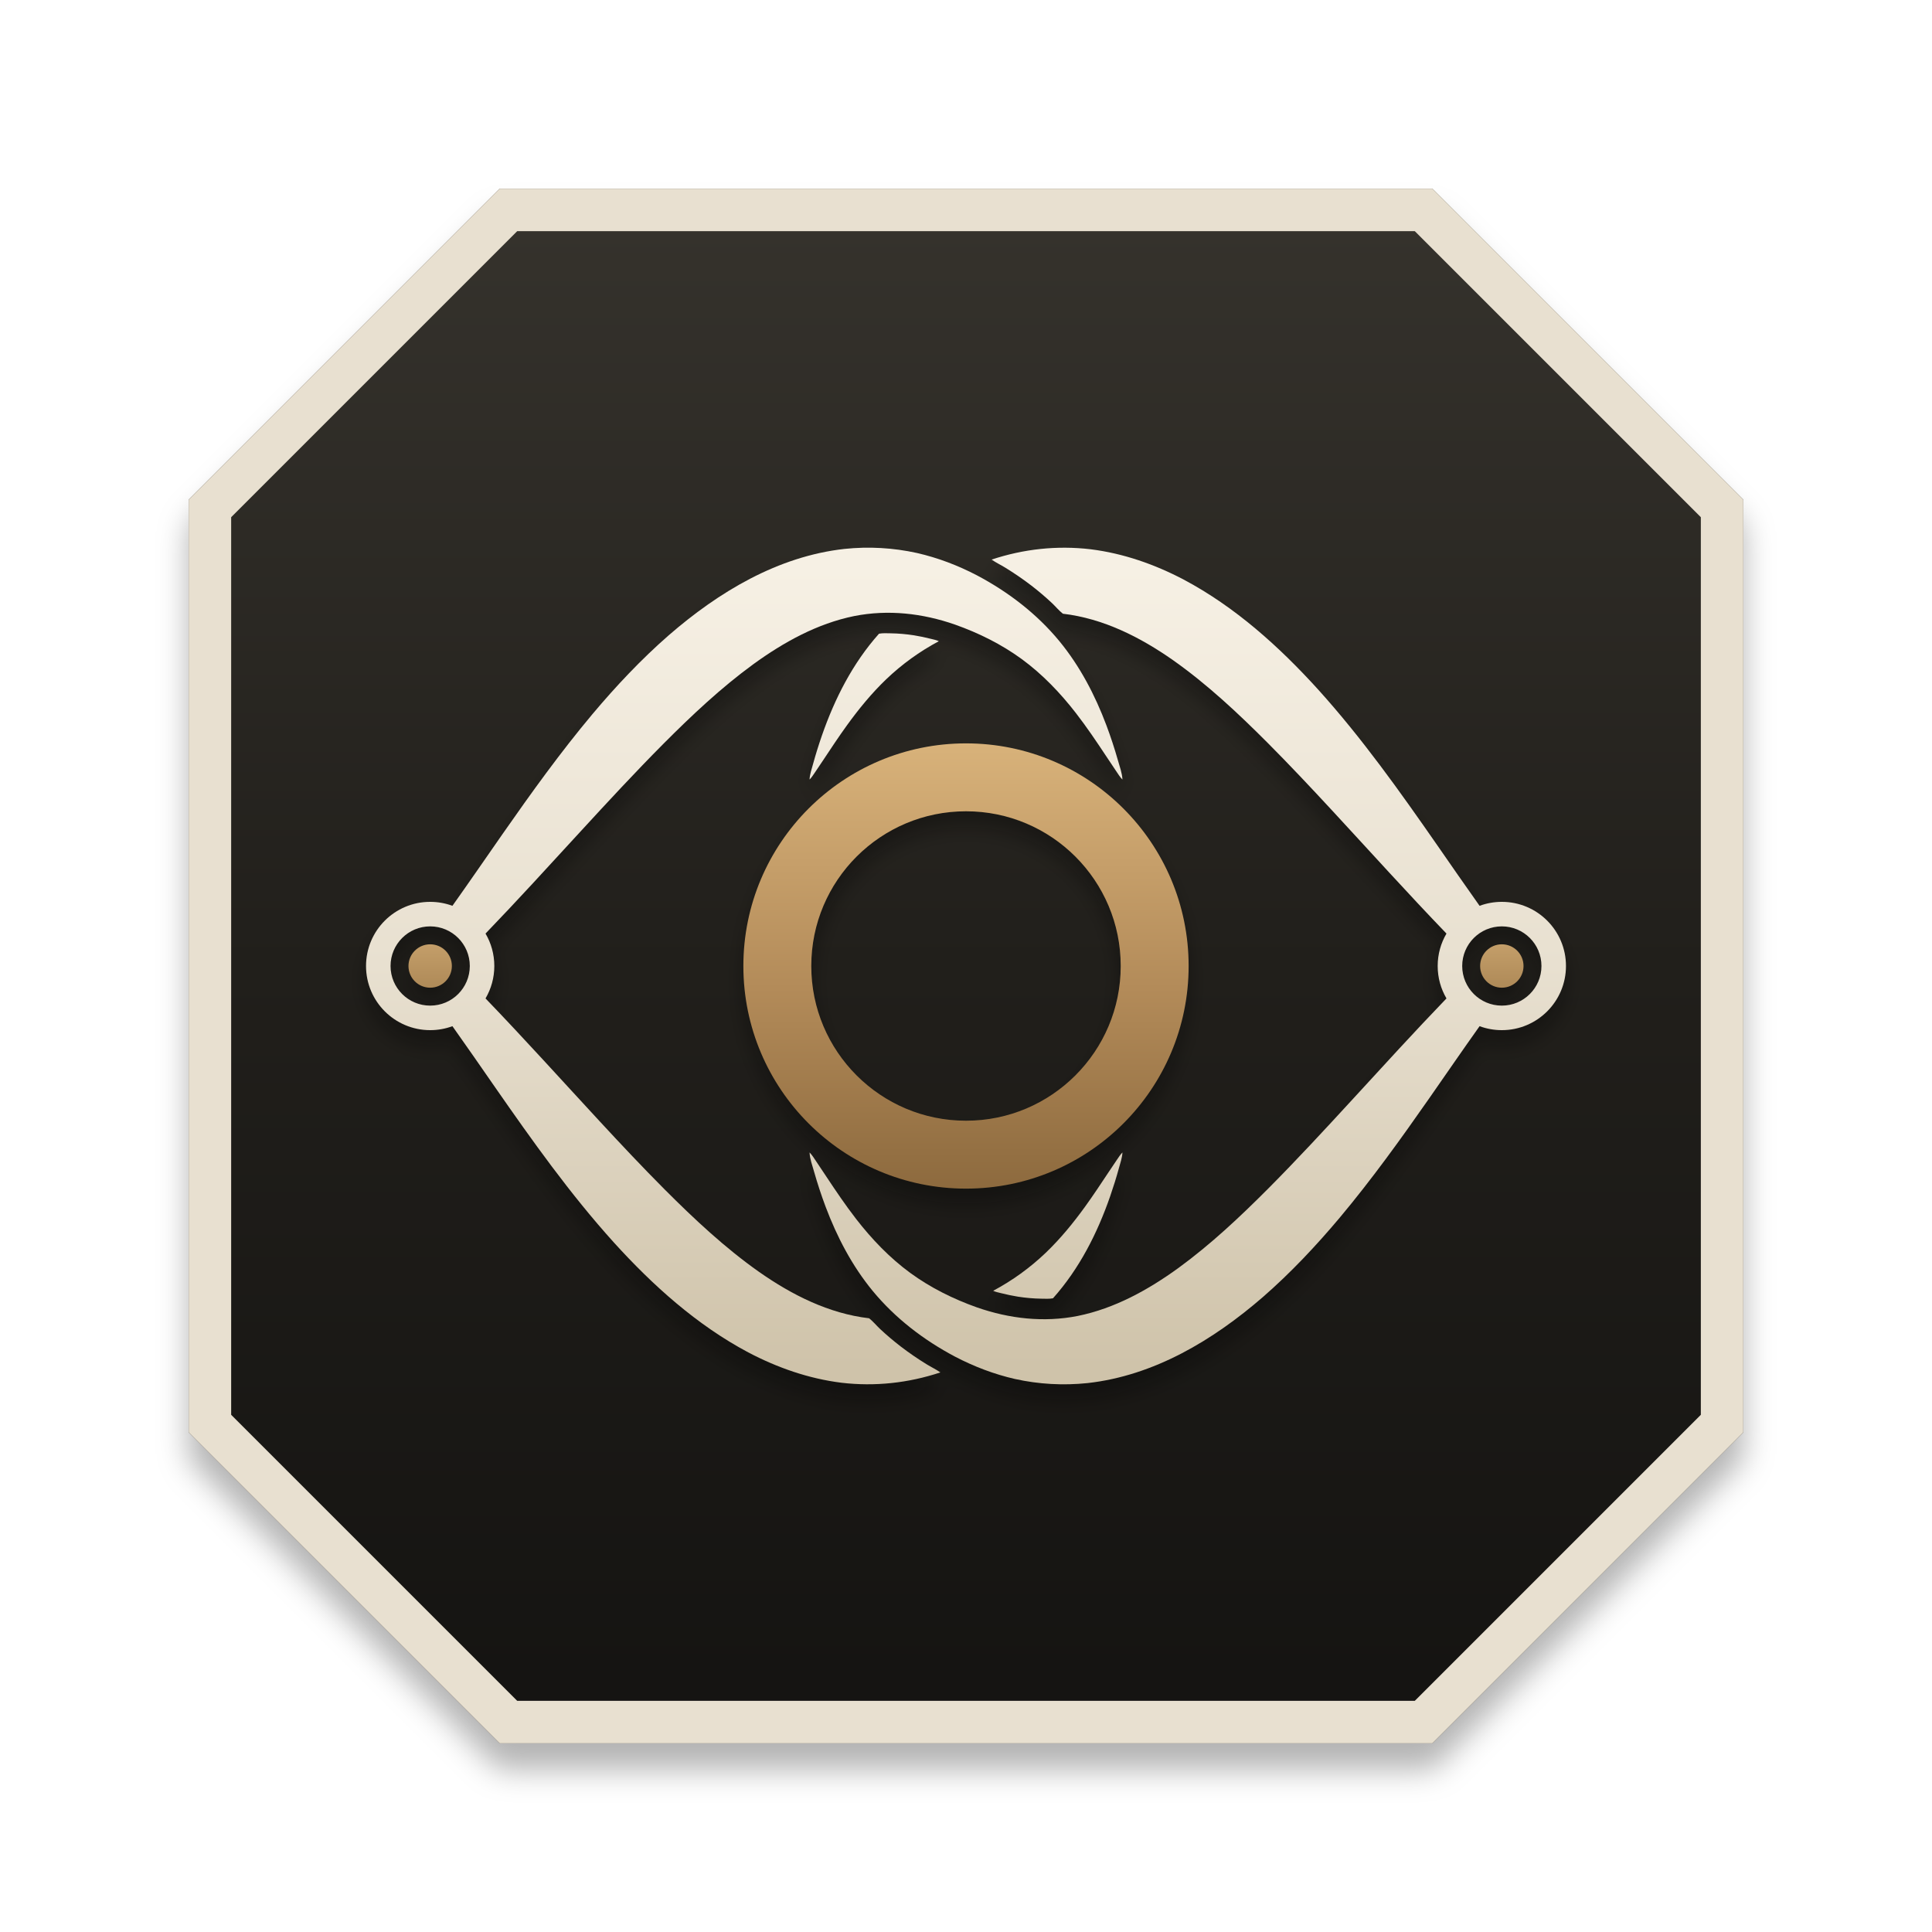
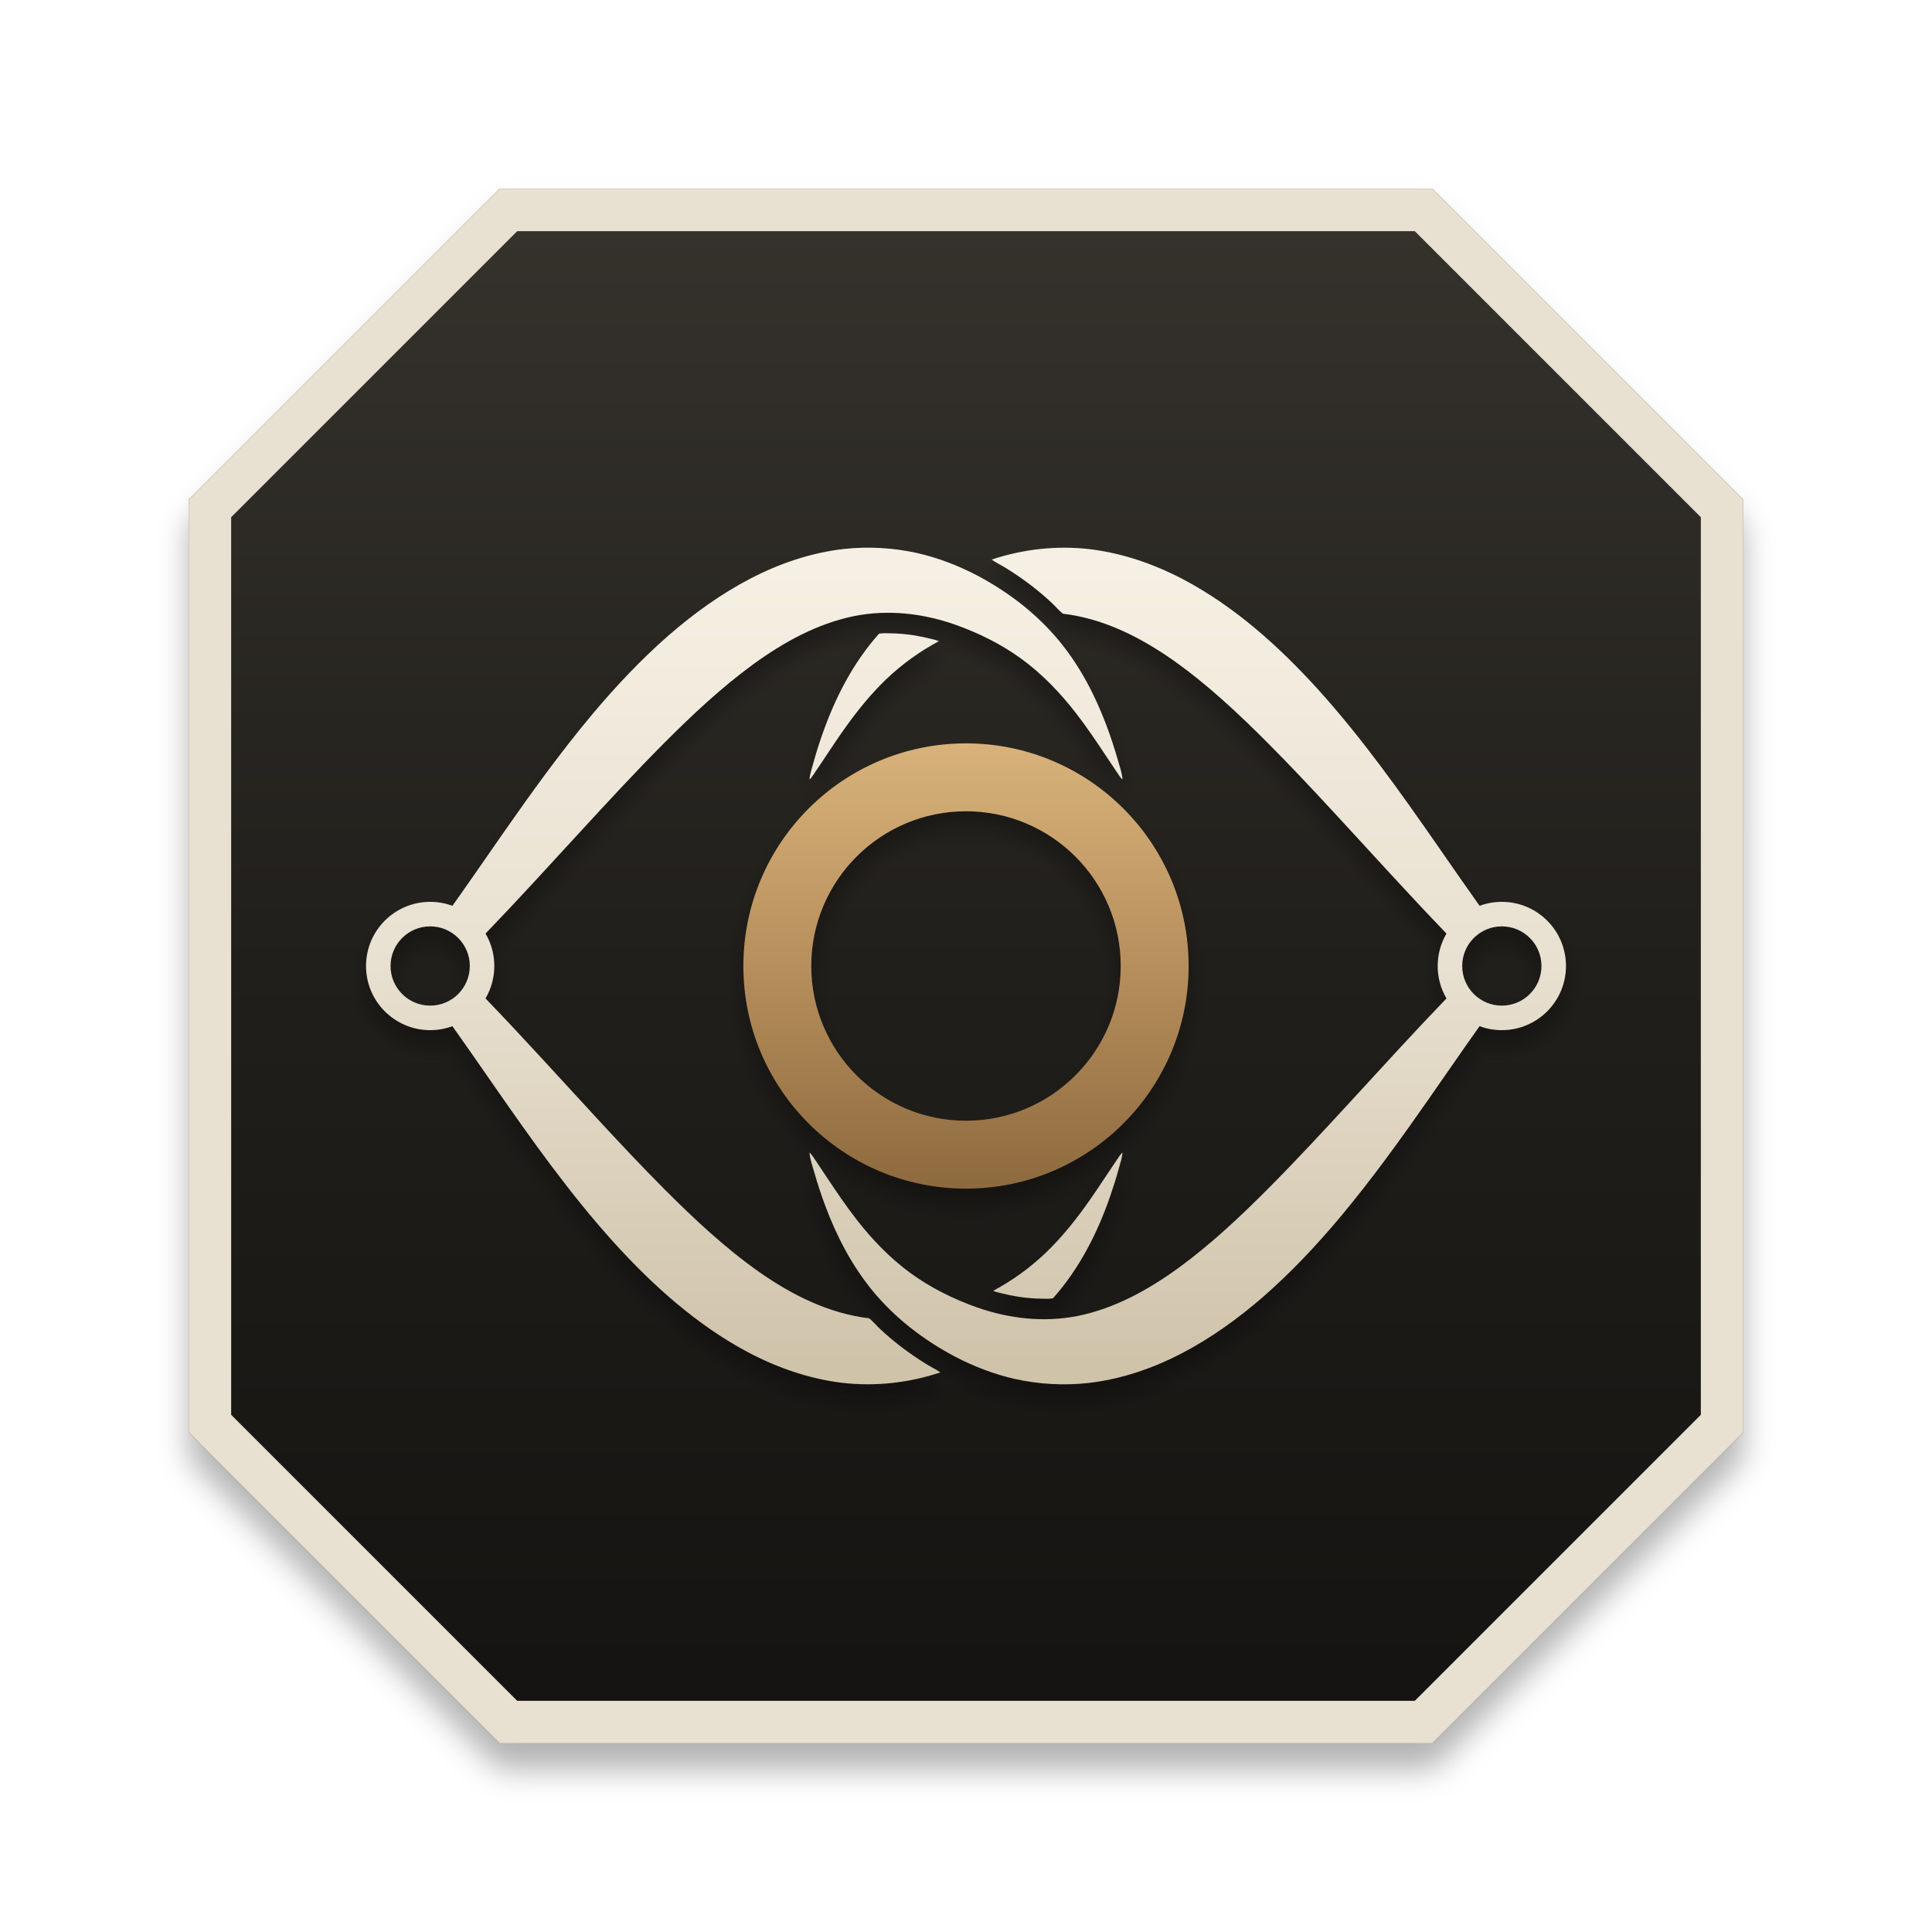
<svg xmlns="http://www.w3.org/2000/svg" width="1024" height="1024" viewBox="0 0 1024 1024">
  <defs>
    <filter id="filter-1" filterUnits="userSpaceOnUse" x="60" y="60" width="904" height="904" data-vc-blend="multiply" color-interpolation-filters="sRGB">
      <feGaussianBlur in="SourceAlpha" stdDeviation="8" />
      <feOffset dx="0" dy="14" result="shadow" />
      <feFlood flood-color="#000000" flood-opacity="0.3" />
      <feComposite in2="shadow" operator="in" result="paint" />
      <feMerge>
        <feMergeNode in="paint" />
        <feMergeNode in="SourceGraphic" />
      </feMerge>
    </filter>
    <linearGradient id="linear-gradient-1" x1="512" y1="100" x2="512" y2="924" gradientUnits="userSpaceOnUse">
      <stop offset="0" stop-color="#36332d" />
      <stop offset="0.5" stop-color="#211f1b" />
      <stop offset="1" stop-color="#141311" />
    </linearGradient>
    <filter id="filter-2" filterUnits="userSpaceOnUse" x="169" y="265.279" width="686" height="493.442" data-vc-blend="multiply" color-interpolation-filters="sRGB">
      <feGaussianBlur in="SourceAlpha" stdDeviation="5" />
      <feOffset dx="0" dy="8" result="shadow" />
      <feFlood flood-color="#050403" flood-opacity="0.35" />
      <feComposite in2="shadow" operator="in" result="paint" />
      <feMerge>
        <feMergeNode in="paint" />
        <feMergeNode in="SourceGraphic" />
      </feMerge>
    </filter>
    <linearGradient id="linear-gradient-2" x1="512" y1="394" x2="512" y2="630" gradientUnits="userSpaceOnUse">
      <stop offset="0" stop-color="#d8b27a" />
      <stop offset="0.55" stop-color="#b38b59" />
      <stop offset="1" stop-color="#8d6a3e" />
    </linearGradient>
    <linearGradient id="linear-gradient-3" x1="512" y1="300" x2="512" y2="724" gradientUnits="userSpaceOnUse">
      <stop offset="0" stop-color="#f6f0e4" />
      <stop offset="0.5" stop-color="#e8e0d0" />
      <stop offset="1" stop-color="#cfc3aa" />
    </linearGradient>
    <linearGradient id="linear-gradient-4" x1="512" y1="478" x2="512" y2="546" gradientUnits="userSpaceOnUse">
      <stop offset="0" stop-color="#d8b27a" />
      <stop offset="1" stop-color="#9a7647" />
    </linearGradient>
  </defs>
  <g id="Caliper_app_icon" data-name="Caliper app icon">
    <g filter="url(#filter-1)">
      <path id="Tile" d="M264.8 100 L759.2 100 L924 264.8 L924 759.2 L759.2 924 L264.8 924 L100 759.2 L100 264.8 Z" fill="url(#linear-gradient-1)" />
    </g>
    <path id="Border" d="M269.465 111.261 L754.535 111.261 L912.739 269.465 L912.739 754.535 L754.535 912.739 L269.465 912.739 L111.261 754.535 L111.261 269.465 Z" fill="none" stroke="#e8e0d0" stroke-width="22.523" />
    <g filter="url(#filter-2)">
      <g id="Caliper">
        <path id="Iris" d="M630 512 C630 577.17 577.17 630 512 630 C446.83 630 394 577.17 394 512 C394 446.83 446.83 394 512 394 C577.17 394 630 446.83 630 512 Z M512 430 C466.713 430 430 466.713 430 512 C430 557.287 466.713 594 512 594 C557.287 594 594 557.287 594 512 C594 466.713 557.287 430 512 430 Z" fill="url(#linear-gradient-2)" fill-rule="evenodd" />
        <path id="Left_caliper" data-name="Left caliper" d="M447.599 290.933 C460.479 289.59 473.418 290.314 486.063 293.111 C497.138 295.644 507.746 299.695 517.81 304.95 C534.417 313.74 549.475 325.272 561.469 339.795 C572.397 353.093 580.397 368.412 586.436 384.474 C588.711 390.551 590.736 396.721 592.514 402.962 C593.433 406.209 594.77 409.791 594.92 413.18 C593.57 411.854 592.543 410.104 591.478 408.549 C589.664 405.892 587.895 403.205 586.119 400.524 C581.046 392.869 575.908 385.254 570.288 377.987 C561.956 367.246 552.534 357.381 541.546 349.328 C530.758 341.46 518.754 335.508 506.19 331.05 C488.957 325.043 470.779 322.972 452.792 326.513 C433.184 330.498 415.436 340.334 399.371 351.977 C382.234 364.478 366.72 379.084 351.767 394.084 C336.611 409.32 322.023 425.108 307.482 440.927 C290.881 458.992 274.36 477.137 257.341 494.811 C260.302 499.854 262 505.729 262 512 C262 518.271 260.302 524.146 257.341 529.189 C277.914 550.553 297.758 572.604 317.899 594.373 C329.208 606.589 340.61 618.724 352.365 630.516 C367.966 646.133 384.193 661.34 402.263 674.092 C419.733 686.336 439.224 696.197 460.645 698.718 C462.75 700.365 464.538 702.578 466.493 704.414 C469.98 707.673 473.623 710.757 477.404 713.67 C481.821 717.055 486.414 720.197 491.153 723.113 C493.54 724.574 496.142 725.812 498.434 727.407 C481.48 733.04 463.71 734.975 445.955 732.879 C428.609 730.712 412.037 724.913 396.601 716.801 C369.308 702.292 346.01 681.3 325.354 658.528 C302.151 632.839 282.081 604.569 262.348 576.189 C254.855 565.408 247.4 554.6 239.794 543.899 C236.119 545.258 232.146 546 228 546 C209.222 546 194 530.778 194 512 C194 493.222 209.222 478 228 478 C232.146 478 236.119 478.742 239.793 480.101 C248.808 467.418 257.612 454.588 266.516 441.827 C281.617 420.197 297.028 398.753 313.985 378.526 C326.516 363.632 339.876 349.419 354.554 336.614 C380.952 313.73 412.278 294.859 447.599 290.933 Z M228 491 C216.402 491 207 500.402 207 512 C207 523.598 216.402 533 228 533 C239.598 533 249 523.598 249 512 C249 500.402 239.598 491 228 491 Z M592.015 614.669 C592.916 613.369 593.788 611.932 594.92 610.82 C594.796 613.615 593.753 616.538 593.02 619.224 C591.649 624.214 590.102 629.156 588.411 634.047 C581.579 653.726 572.049 672.488 558.112 688.118 C556.135 688.513 553.909 688.347 551.899 688.329 C547.771 688.265 543.666 687.903 539.586 687.272 C536.553 686.783 533.552 686.152 530.575 685.395 C529.204 685.037 527.669 684.778 526.397 684.146 C536.578 678.725 545.941 671.944 554.283 663.98 C562.036 656.548 568.844 648.222 575.13 639.53 C579.527 633.436 583.67 627.167 587.822 620.905 C589.207 618.818 590.593 616.731 592.015 614.669 Z" fill="url(#linear-gradient-3)" />
-         <path id="Left_pivot" d="M239.5 512 C239.5 518.351 234.351 523.5 228 523.5 C221.649 523.5 216.5 518.351 216.5 512 C216.5 505.649 221.649 500.5 228 500.5 C234.351 500.5 239.5 505.649 239.5 512 Z" fill="url(#linear-gradient-4)" />
        <path id="Right_caliper" data-name="Right caliper" d="M525.566 296.593 C542.52 290.96 560.29 289.025 578.045 291.121 C595.391 293.288 611.963 299.087 627.399 307.199 C654.692 321.708 677.99 342.7 698.646 365.472 C721.849 391.161 741.919 419.431 761.652 447.811 C769.145 458.592 776.6 469.4 784.206 480.101 C787.881 478.742 791.854 478 796 478 C814.778 478 830 493.222 830 512 C830 530.778 814.778 546 796 546 C791.854 546 787.881 545.258 784.207 543.899 C775.192 556.582 766.388 569.412 757.484 582.173 C742.383 603.803 726.972 625.247 710.015 645.474 C697.484 660.368 684.124 674.581 669.446 687.386 C643.048 710.27 611.722 729.141 576.401 733.067 C563.521 734.41 550.582 733.686 537.937 730.889 C526.862 728.356 516.254 724.305 506.19 719.05 C489.583 710.26 474.525 698.728 462.531 684.205 C451.603 670.907 443.603 655.588 437.564 639.526 C435.289 633.449 433.264 627.279 431.486 621.038 C430.567 617.791 429.23 614.209 429.08 610.82 C430.43 612.146 431.457 613.896 432.522 615.451 C434.336 618.108 436.105 620.795 437.881 623.476 C442.954 631.131 448.092 638.746 453.712 646.013 C462.044 656.754 471.466 666.619 482.454 674.672 C493.242 682.54 505.246 688.492 517.81 692.95 C535.043 698.957 553.221 701.028 571.208 697.487 C590.816 693.502 608.564 683.666 624.629 672.023 C641.766 659.522 657.28 644.916 672.233 629.916 C687.389 614.68 701.977 598.892 716.518 583.073 C733.119 565.008 749.64 546.863 766.659 529.189 C763.698 524.146 762 518.271 762 512 C762 505.729 763.698 499.854 766.659 494.811 C746.086 473.447 726.242 451.395 706.101 429.627 C694.792 417.411 683.39 405.276 671.635 393.484 C656.034 377.867 639.807 362.66 621.737 349.908 C604.267 337.664 584.776 327.803 563.355 325.282 C561.25 323.635 559.462 321.422 557.507 319.586 C554.02 316.327 550.377 313.243 546.596 310.33 C542.179 306.945 537.586 303.803 532.847 300.887 C530.46 299.426 527.858 298.188 525.566 296.593 Z M465.888 335.882 C467.865 335.487 470.091 335.653 472.101 335.671 C476.229 335.735 480.334 336.097 484.414 336.728 C487.447 337.217 490.448 337.848 493.425 338.605 C494.796 338.963 496.331 339.222 497.603 339.854 C487.422 345.275 478.059 352.056 469.717 360.02 C461.964 367.452 455.156 375.778 448.87 384.47 C444.473 390.564 440.33 396.833 436.178 403.095 C434.793 405.182 433.407 407.269 431.985 409.331 C431.084 410.631 430.212 412.068 429.08 413.18 C429.204 410.385 430.247 407.462 430.98 404.776 C432.351 399.786 433.898 394.844 435.589 389.953 C442.421 370.274 451.951 351.512 465.888 335.882 Z M796 491 C784.402 491 775 500.402 775 512 C775 523.598 784.402 533 796 533 C807.598 533 817 523.598 817 512 C817 500.402 807.598 491 796 491 Z" fill="url(#linear-gradient-3)" />
-         <path id="Right_pivot" d="M807.5 512 C807.5 518.351 802.351 523.5 796 523.5 C789.649 523.5 784.5 518.351 784.5 512 C784.5 505.649 789.649 500.5 796 500.5 C802.351 500.5 807.5 505.649 807.5 512 Z" fill="url(#linear-gradient-4)" />
      </g>
    </g>
  </g>
</svg>
